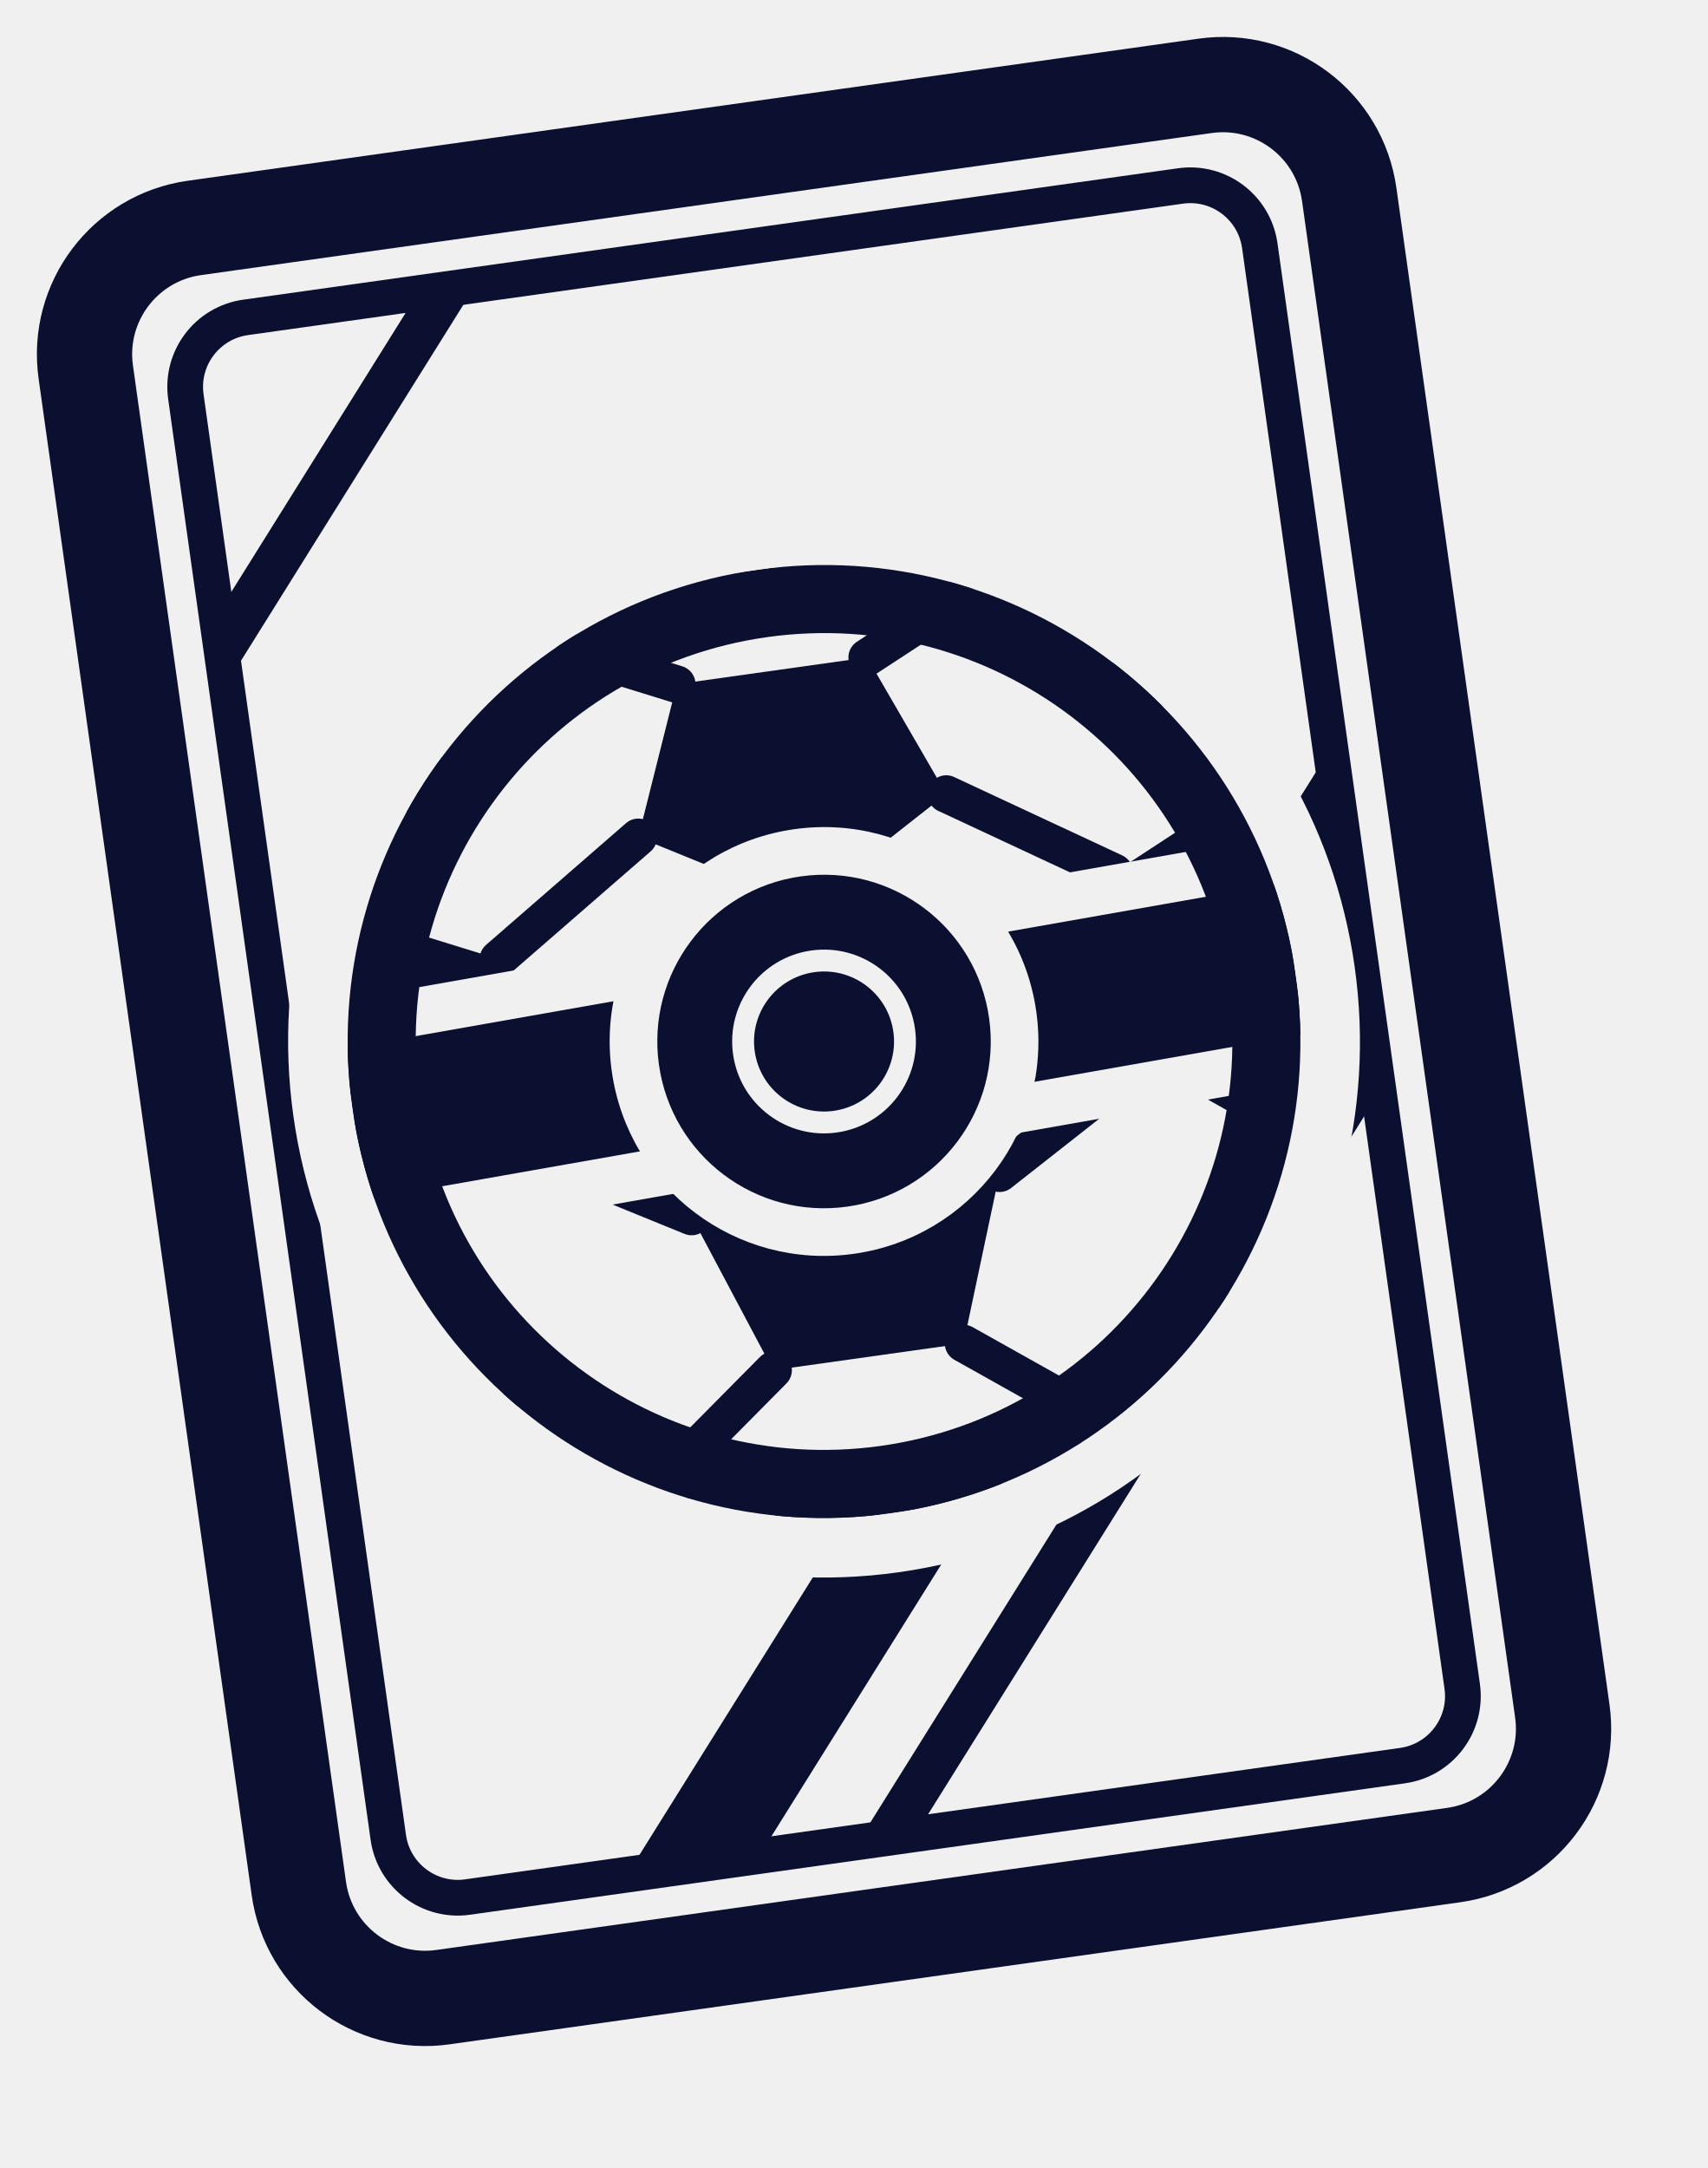
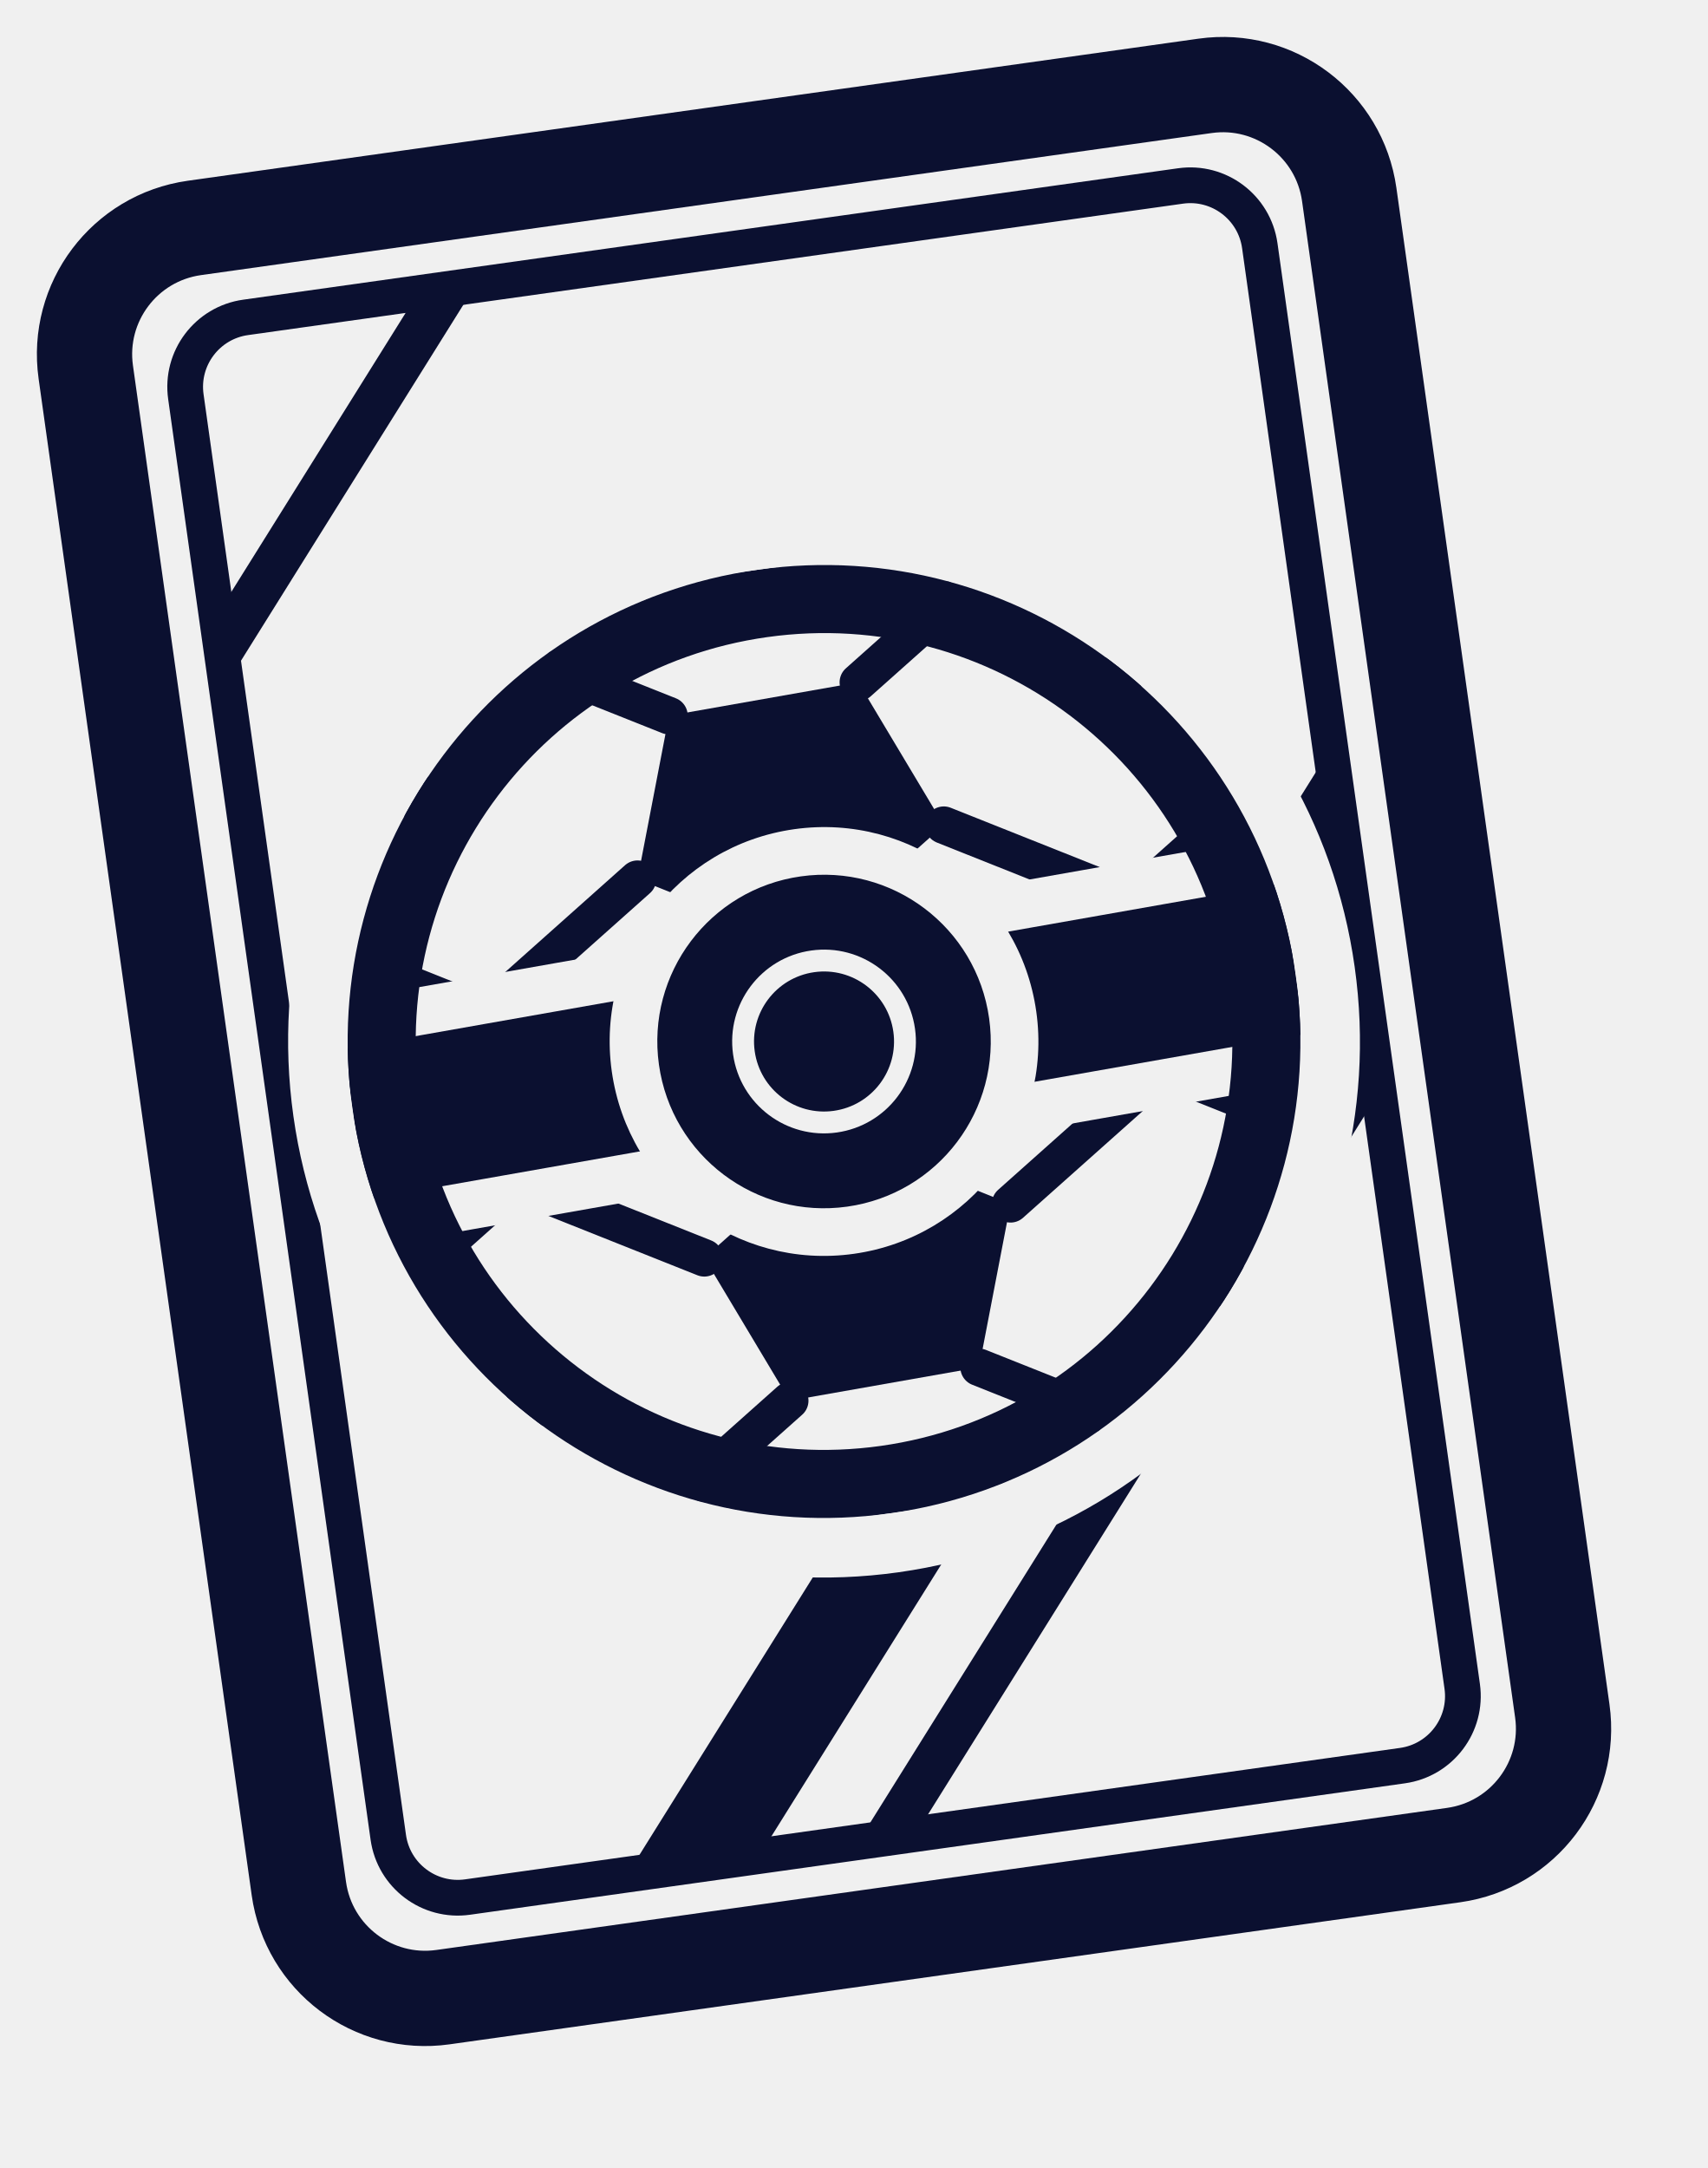
<svg xmlns="http://www.w3.org/2000/svg" viewBox="-96.88 -122.42 200.77 254.83">
  <g transform="rotate(-8)">
    <mask id="jan">
      <rect x="-200" y="-200" width="400" height="400" fill="#fff" />
      <circle r="63" fill="#000" />
    </mask>
    <g mask="url(#jan)">
      <clipPath id="cm">
        <rect x="-63.75" y="-93.75" width="127.5" height="187.5" rx="8.25" />
      </clipPath>
      <rect x="-75" y="-105" width="150" height="210" rx="15" fill="none" stroke="#0b1030" stroke-width="11.2" />
      <rect x="-63.75" y="-93.75" width="127.5" height="187.5" rx="8.25" fill="none" stroke="#0b1030" stroke-width="4.2" />
      <g clip-path="url(#cm)" fill="#0b1030">
        <g transform="rotate(40)">
          <rect x="32.26" y="-210" width="12" height="420" />
          <rect x="53.26" y="-210" width="5.25" height="420" />
          <rect x="-87.1" y="-210" width="5.25" height="420" />
        </g>
      </g>
    </g>
    <clipPath id="bc0b1030">
      <circle r="56" />
    </clipPath>
    <mask id="bm0b1030">
      <g clip-path="url(#bc0b1030)">
-         <g fill="#fff">
-           <polygon points="18.28,-26.81 0,-16.18 -18.28,-26.81 -11.3,-44 11.3,-44" />
-           <polygon points="-54.85,-1.01 -47.86,-20.24 -36.57,-14.93 -36.57,7.58 -47.86,16.18" />
-           <polygon points="-24.68,-50.27 -11.34,-54.84 -22.6,-49.31 -40.88,-37.43 -42.33,-36.66" />
-           <polygon points="-23.33,50.91 -41.3,37.82 -40.88,35.4 -22.6,46.03 -11.3,54.63" />
-           <polygon points="47.86,16.18 36.57,7.58 36.57,-14.93 47.86,-20.24 54.85,-1.01" />
-           <polygon points="42.33,-36.66 40.88,-37.43 22.6,-49.31 11.34,-54.84 24.68,-50.27" />
-           <polygon points="-11.3,37.43 -18.28,18.21 0,6.33 18.28,18.21 11.3,37.43" />
-           <polygon points="41.3,37.82 23.33,50.91 11.3,54.63 22.6,46.03 40.88,35.4" />
-         </g>
-         <g stroke="#fff" stroke-width="4.4" stroke-linecap="round" fill="none">
-           <path d="M-18.28 -26.81L-36.57 -14.93" />
-           <path d="M-11.3 -44L-22.6 -49.31" />
-           <path d="M18.28 -26.81L36.57 -14.93" />
-           <path d="M11.3 -44L22.6 -49.31" />
-           <path d="M0 -16.18L0 6.33" />
-           <path d="M-47.86 -20.24L-40.88 -37.43" />
-           <path d="M-47.86 16.18L-40.88 35.4" />
-           <path d="M-36.57 7.58L-18.28 18.21" />
-           <path d="M-22.6 46.03L-11.3 37.43" />
-           <path d="M-11.3 54.63L11.3 54.63" />
-           <path d="M47.86 -20.24L40.88 -37.43" />
-           <path d="M36.57 7.58L18.28 18.21" />
-           <path d="M47.86 16.18L40.88 35.4" />
-           <path d="M11.3 37.43L22.6 46.03" />
-         </g>
        <g transform="rotate(-2)">
+           <g fill="#fff">
+             <polygon points="-40.88,-36.57 -41.74,-37.33 -23.91,-50.64 -11.3,-54.85 -22.6,-47.86" />
+             <polygon points="0,-11.3 -18.28,-22.6 -11.3,-40.88 11.3,-40.88 18.28,-22.6" />
+             <polygon points="-11.3,54.85 -23.91,50.64 -41.74,37.33 -40.88,36.57 -22.6,47.86" />
+             <polygon points="22.6,-47.86 11.3,-54.85 23.91,-50.64 41.74,-37.33 40.88,-36.57" />
+             <polygon points="-47.86,18.28 -54.85,0 -47.86,-18.28 -36.57,-11.3 -36.57,11.3" />
+             <polygon points="-11.3,40.88 -18.28,22.6 0,11.3 18.28,22.6 11.3,40.88" />
+             <polygon points="41.74,37.33 23.91,50.64 11.3,54.85 22.6,47.86 40.88,36.57" />
+             <polygon points="47.86,18.28 36.57,11.3 36.57,-11.3 47.86,-18.28 54.85,0" />
+           </g>
+           <g stroke="#fff" stroke-width="4.4" stroke-linecap="round" fill="none">
+             <path d="M-22.6 -47.86L-11.3 -40.88" />
+             <path d="M-40.88 -36.57L-47.86 -18.28" />
+             <path d="M11.3 -40.88L22.6 -47.86" />
+             <path d="M-18.28 -22.6L-36.57 -11.3" />
+             <path d="M0 -11.3L0 11.3" />
+             <path d="M18.28 -22.6L36.57 -11.3" />
+             <path d="M-40.88 36.57L-47.86 18.28" />
+             <path d="M-22.6 47.86L-11.3 40.88" />
+             <path d="M40.88 -36.57L47.86 -18.28" />
+             <path d="M-36.57 11.3L-18.28 22.6" />
+             <path d="M11.3 40.88L22.6 47.86" />
+             <path d="M18.28 22.6L36.57 11.3" />
+             <path d="M40.88 36.57L47.86 18.28" />
+           </g>
          <rect x="-67.2" y="-14.56" width="134.4" height="29.12" fill="#000" />
          <rect x="-67.2" y="-8.96" width="134.4" height="17.92" fill="#fff" />
        </g>
      </g>
      <circle r="52" fill="none" stroke="#fff" stroke-width="8" />
      <circle r="25.2" fill="#000" />
      <circle r="19.6" fill="#fff" />
      <circle r="10.8" fill="#000" />
      <circle r="8.23" fill="#fff" />
    </mask>
    <rect x="-56" y="-56" width="112" height="112" fill="#0b1030" mask="url(#bm0b1030)" />
  </g>
</svg>
